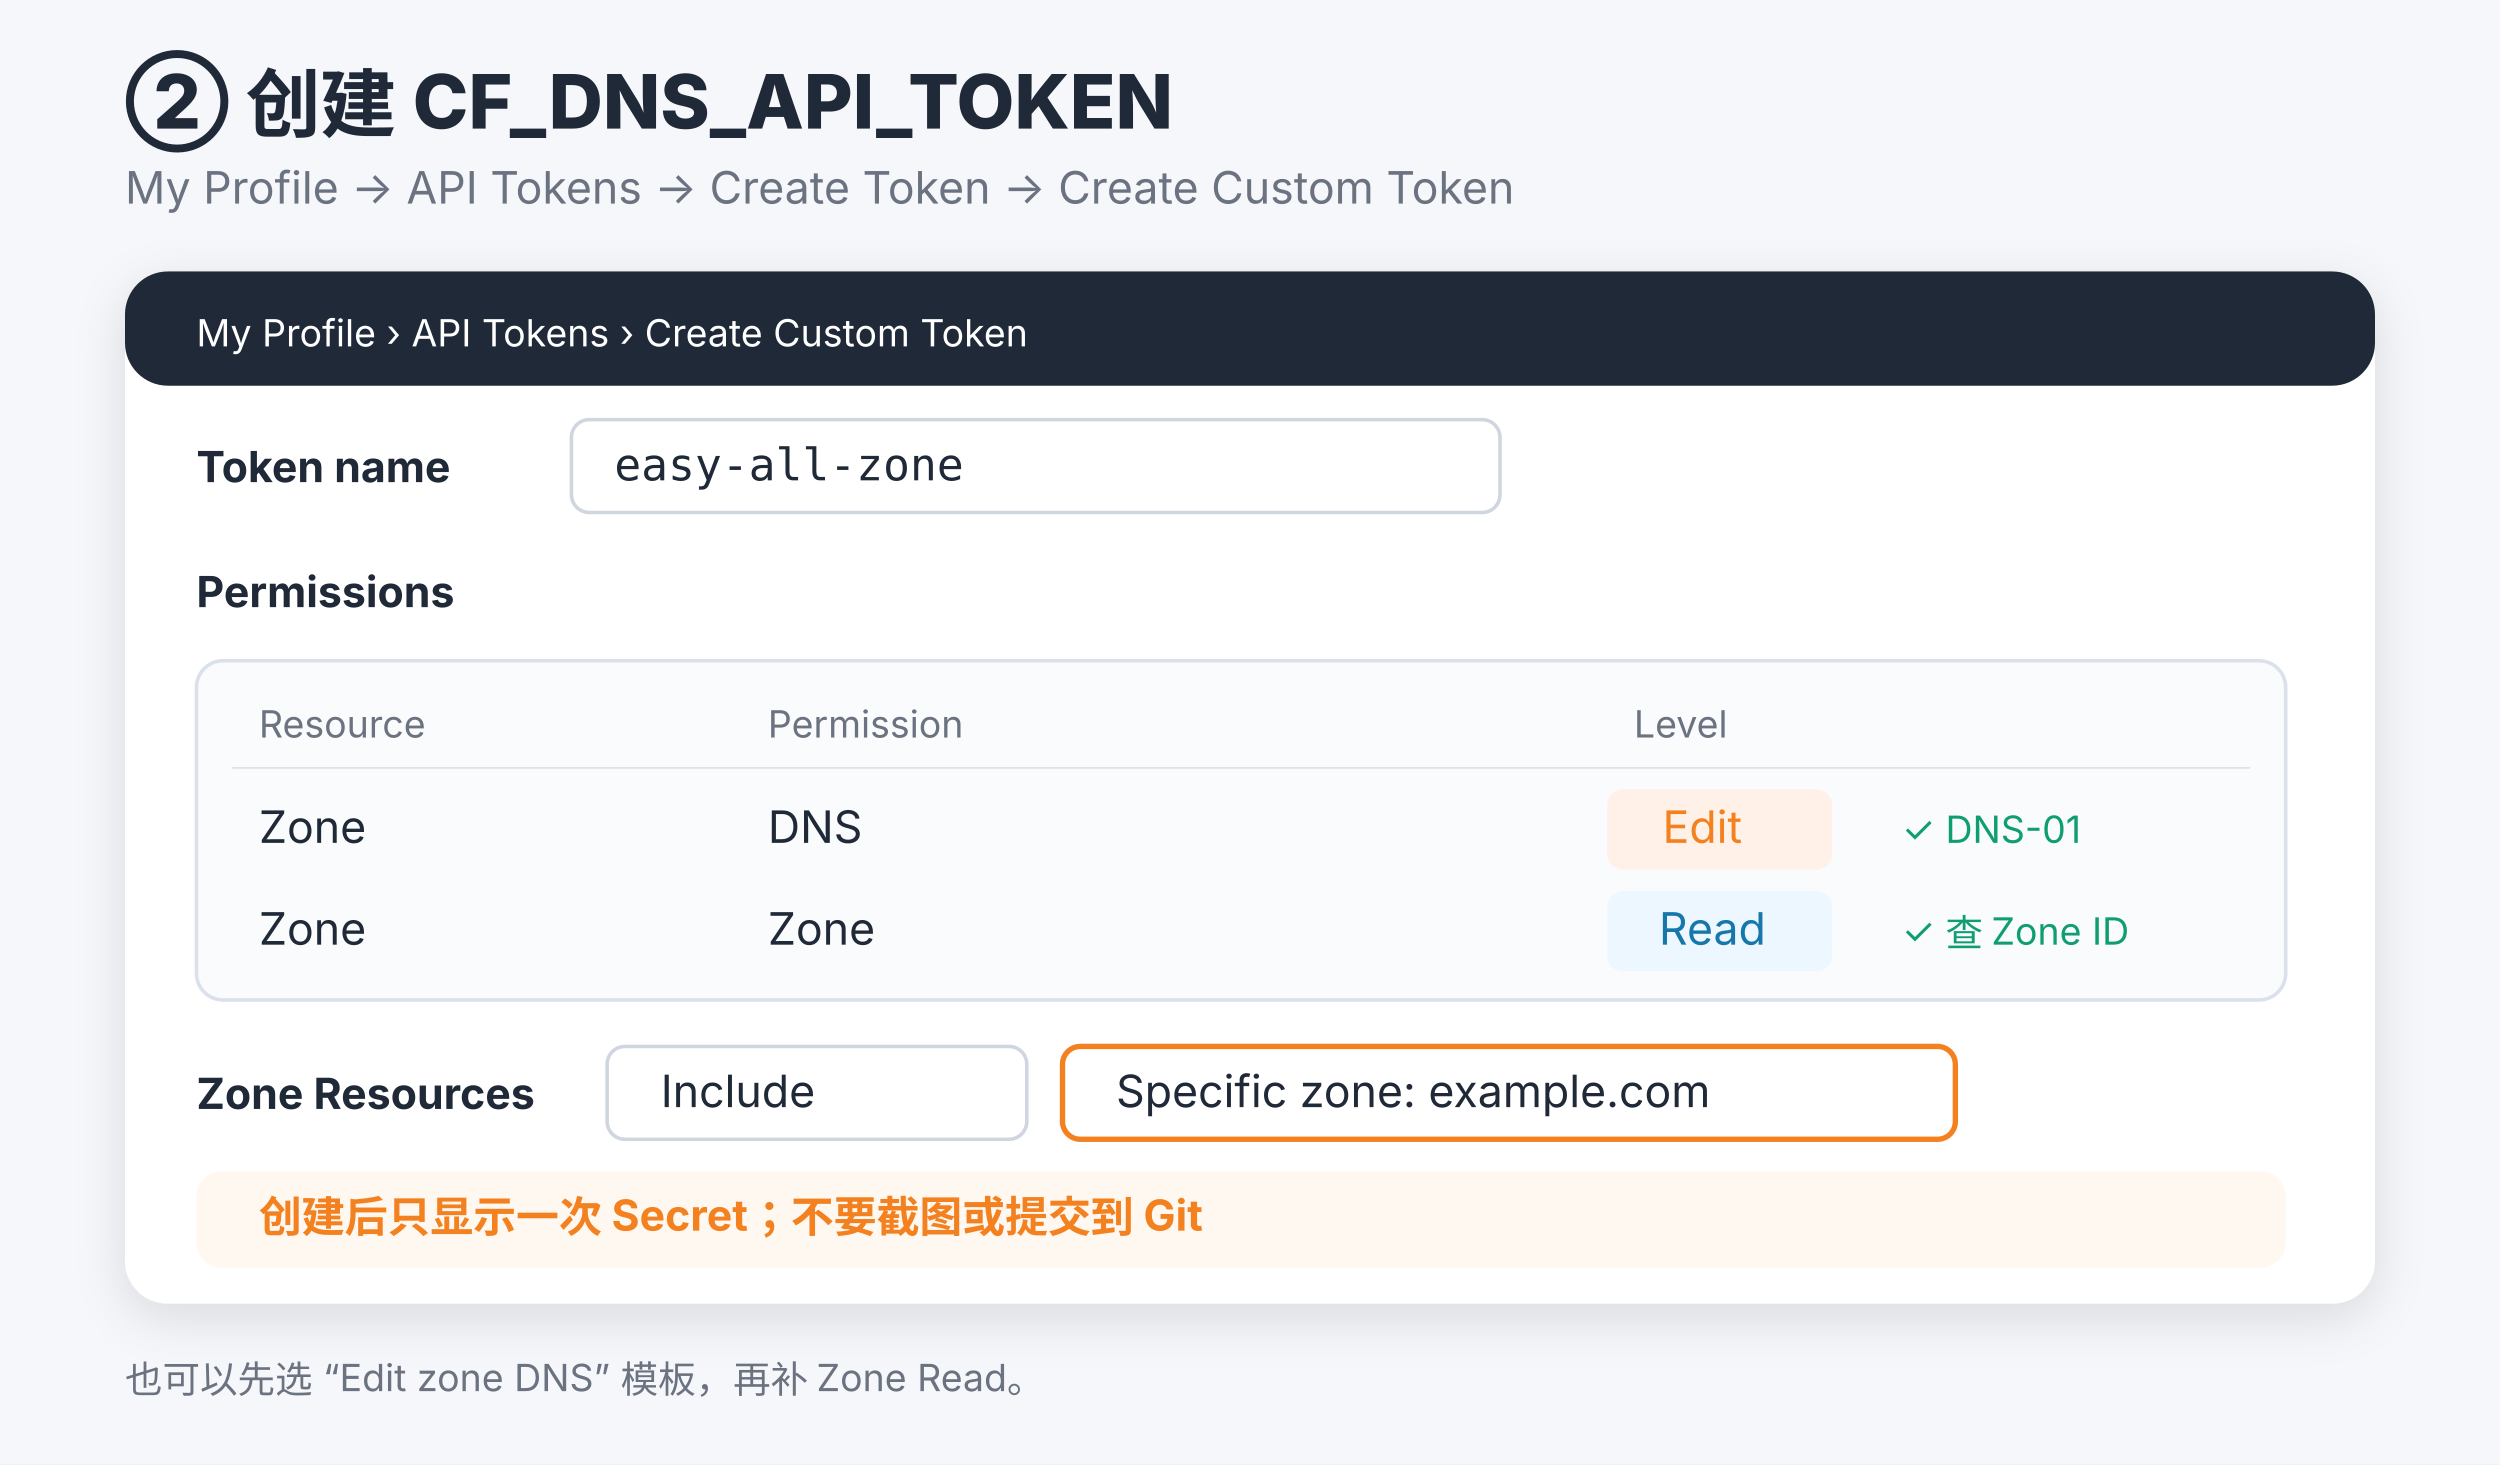
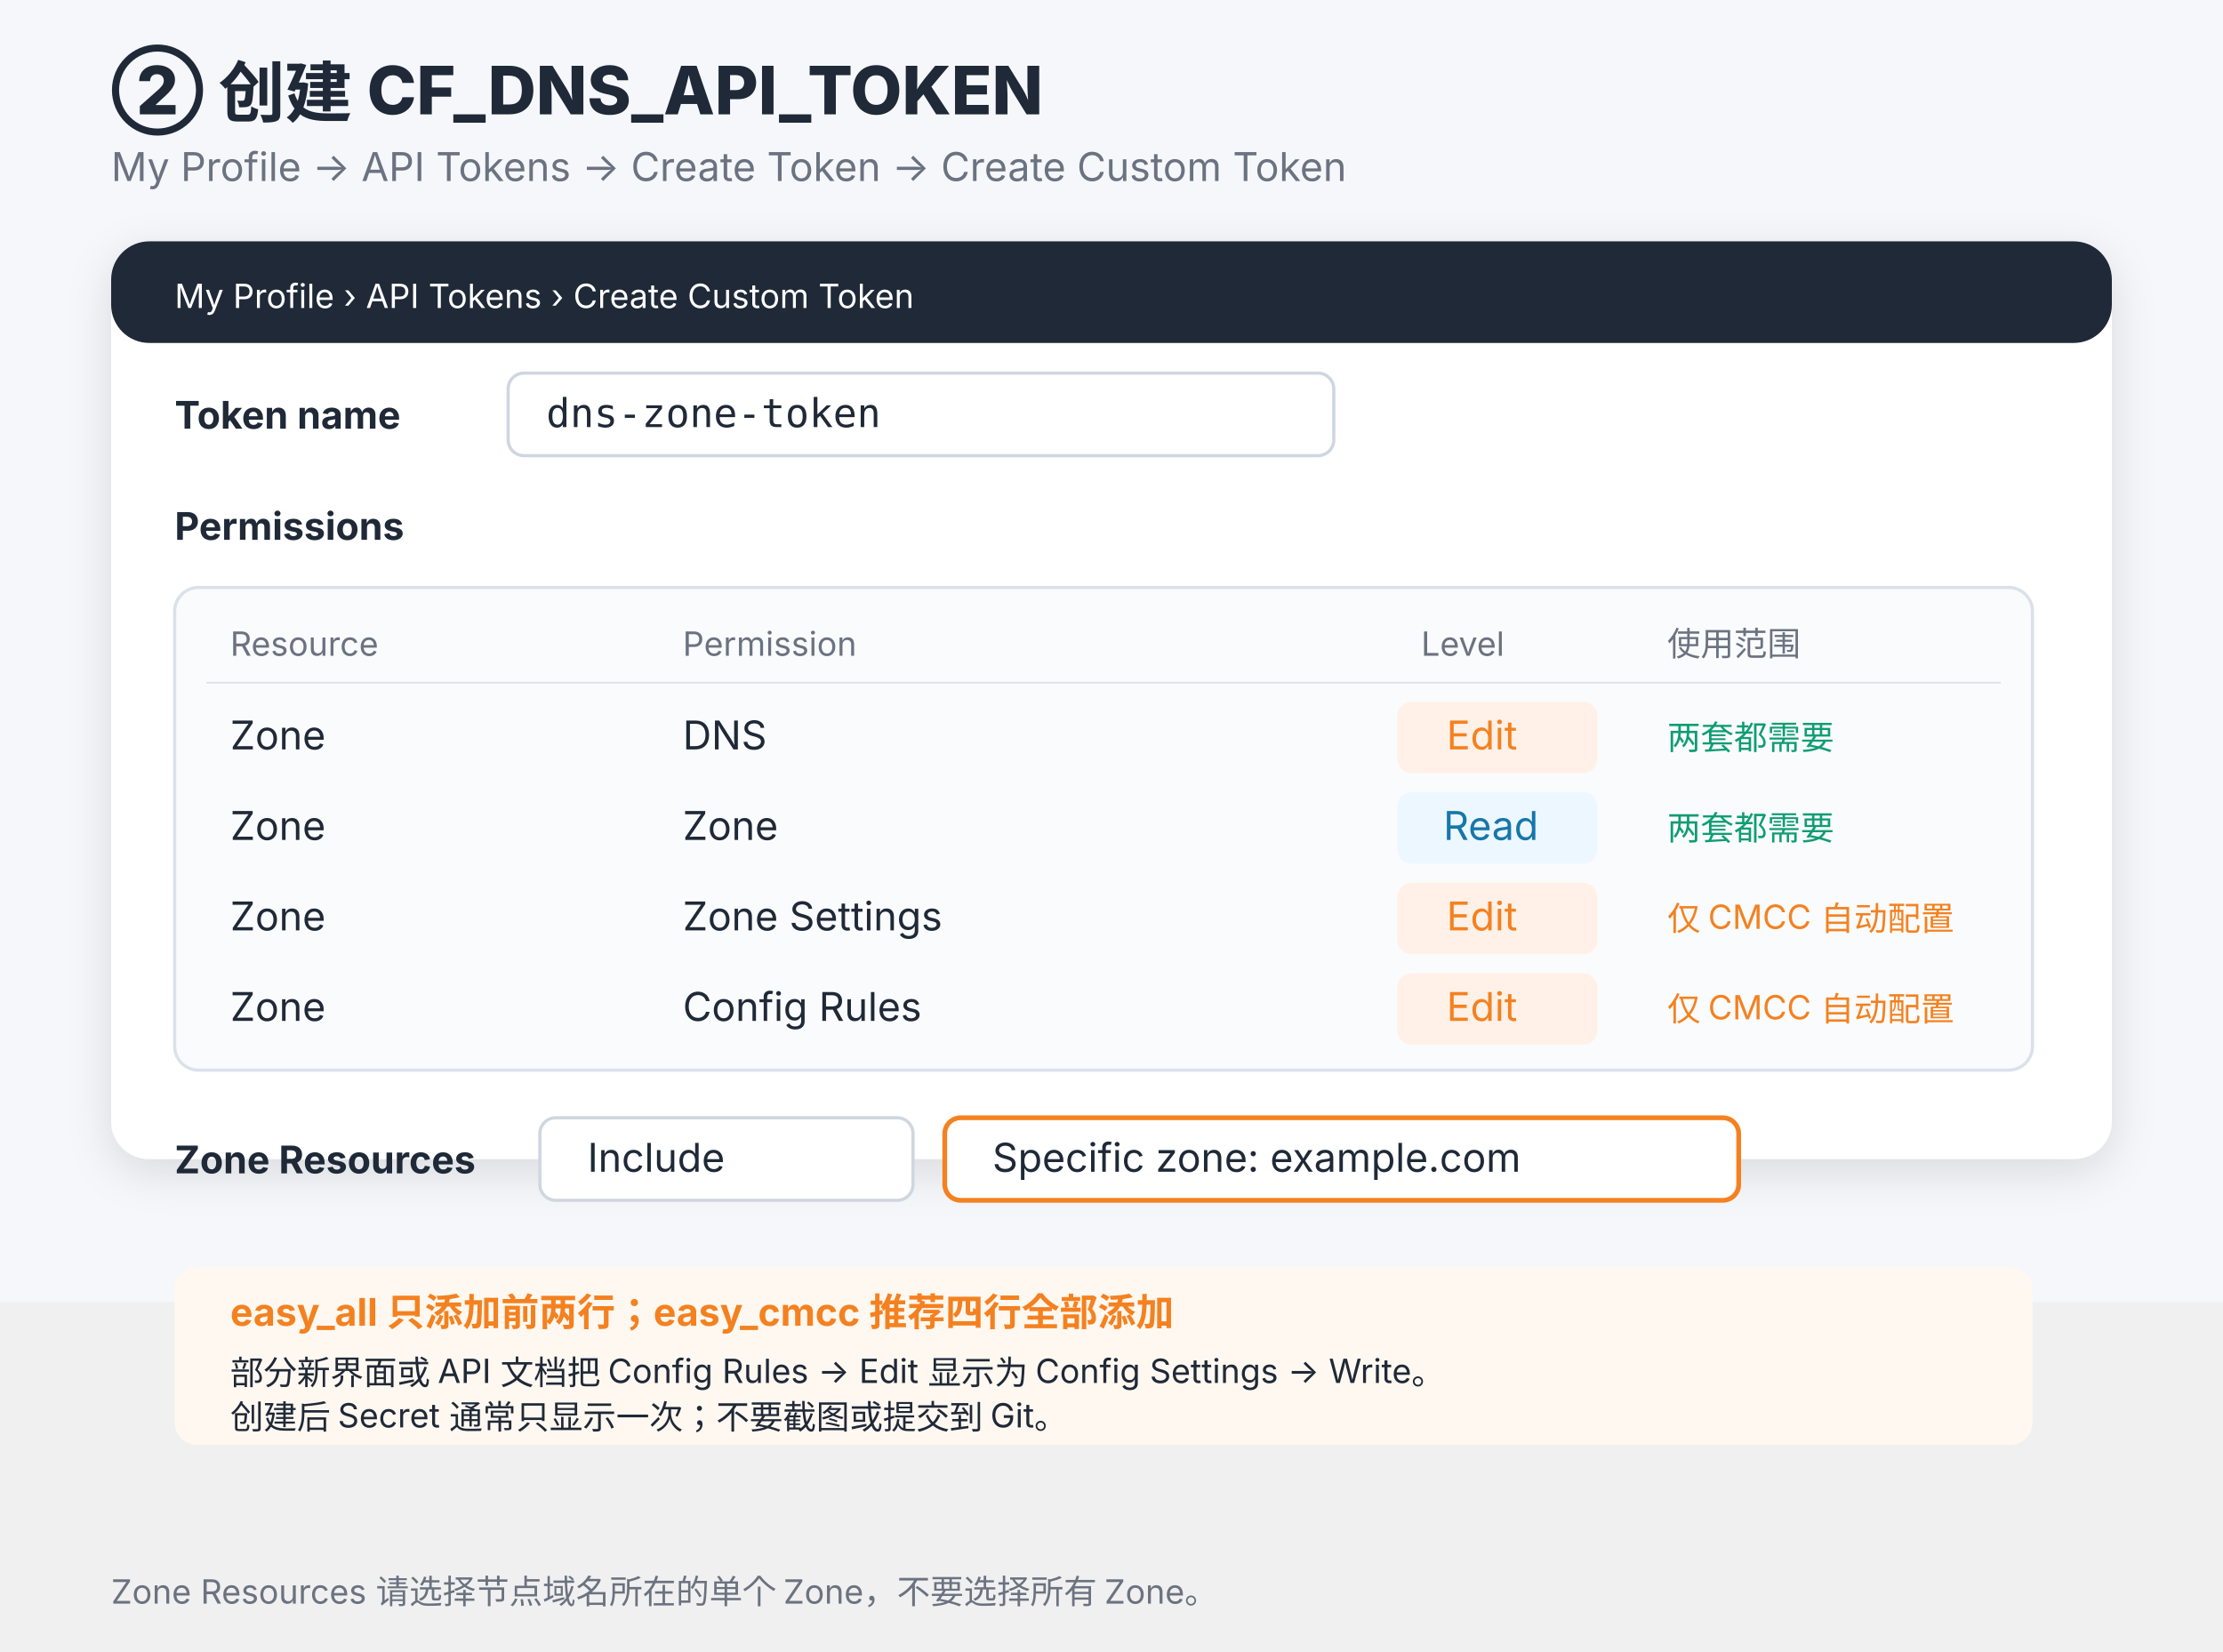
- <svg xmlns="http://www.w3.org/2000/svg" width="1400" height="820" viewBox="0 0 1400 820" role="img" aria-labelledby="title desc">
+ <svg xmlns="http://www.w3.org/2000/svg" width="1400" height="1040" viewBox="0 0 1400 1040" role="img" aria-labelledby="title desc">
  <defs>
    <filter id="shadow" x="-20%" y="-20%" width="140%" height="140%">
      <feDropShadow dx="0" dy="8" stdDeviation="14" flood-opacity=".12" />
    </filter>
    <style>
      text{font-family:-apple-system,BlinkMacSystemFont,"Segoe UI","PingFang SC","Microsoft YaHei",sans-serif;fill:#1f2937}.small{font-size:21px}.body{font-size:25px}.label{font-size:24px;font-weight:680}.title{font-size:42px;font-weight:760}.muted{fill:#6b7280}.orange{fill:#f48120}.green{fill:#0f9d72}.mono{font-family:ui-monospace,SFMono-Regular,Menlo,monospace}
    </style>
  </defs>
  <rect width="1400" height="820" fill="#f5f7fb" />
  <text x="70" y="72" class="title">② 创建 CF_DNS_API_TOKEN</text>
  <text x="70" y="114" class="body muted">My Profile → API Tokens → Create Token → Create Custom Token</text>
  <rect x="70" y="152" width="1260" height="578" rx="24" fill="#fff" filter="url(#shadow)" />
  <rect x="70" y="152" width="1260" height="64" rx="24" fill="#1f2937" />
  <text x="110" y="194" class="small" fill="#fff" style="fill:#fff">My Profile  ›  API Tokens  ›  Create Custom Token</text>
  <text x="110" y="270" class="label">Token name</text>
  <rect x="320" y="235" width="520" height="52" rx="10" fill="#fff" stroke="#cfd6df" stroke-width="2" />
-   <text x="344" y="269" class="body mono">easy-all-zone</text>
+   <text x="344" y="269" class="body mono">dns-zone-token</text>
  <text x="110" y="340" class="label">Permissions</text>
-   <rect x="110" y="370" width="1170" height="190" rx="15" fill="#fafbfc" stroke="#dbe1ea" stroke-width="2" />
+   <rect x="110" y="370" width="1170" height="304" rx="15" fill="#fafbfc" stroke="#dbe1ea" stroke-width="2" />
  <text x="145" y="413" class="small muted">Resource</text>
  <text x="430" y="413" class="small muted">Permission</text>
-   <text x="915" y="413" class="small muted">Level</text>
+   <text x="895" y="413" class="small muted">Level</text>
+   <text x="1050" y="413" class="small muted">使用范围</text>
  <line x1="130" y1="430" x2="1260" y2="430" stroke="#dbe1ea" />
  <text x="145" y="472" class="body">Zone</text>
  <text x="430" y="472" class="body">DNS</text>
-   <rect x="900" y="442" width="126" height="45" rx="9" fill="#fff1e7" />
-   <text x="931" y="472" class="body orange">Edit</text>
-   <text x="1065" y="472" class="small green">✓ DNS-01</text>
+   <rect x="880" y="442" width="126" height="45" rx="9" fill="#fff1e7" />
+   <text x="911" y="472" class="body orange">Edit</text>
+   <text x="1050" y="472" class="small green">两套都需要</text>
  <text x="145" y="529" class="body">Zone</text>
  <text x="430" y="529" class="body">Zone</text>
-   <rect x="900" y="499" width="126" height="45" rx="9" fill="#edf7ff" />
-   <text x="929" y="529" class="body" fill="#1677aa" style="fill:#1677aa">Read</text>
-   <text x="1065" y="529" class="small green">✓ 查 Zone ID</text>
-   <text x="110" y="621" class="label">Zone Resources</text>
-   <rect x="340" y="586" width="235" height="52" rx="10" fill="#fff" stroke="#cfd6df" stroke-width="2" />
-   <text x="370" y="620" class="body">Include</text>
-   <rect x="595" y="586" width="500" height="52" rx="10" fill="#fff" stroke="#f48120" stroke-width="3" />
-   <text x="625" y="620" class="body">Specific zone: example.com</text>
-   <rect x="110" y="656" width="1170" height="54" rx="14" fill="#fff8f1" />
-   <text x="145" y="690" class="label orange">创建后只显示一次 Secret；不要截图或提交到 Git</text>
-   <text x="70" y="780" class="small muted">也可以先选 “Edit zone DNS” 模板，再补 Zone Read。</text>
+   <rect x="880" y="499" width="126" height="45" rx="9" fill="#edf7ff" />
+   <text x="909" y="529" class="body" fill="#1677aa" style="fill:#1677aa">Read</text>
+   <text x="1050" y="529" class="small green">两套都需要</text>
+   <text x="145" y="586" class="body">Zone</text>
+   <text x="430" y="586" class="body">Zone Settings</text>
+   <rect x="880" y="556" width="126" height="45" rx="9" fill="#fff1e7" />
+   <text x="911" y="586" class="body orange">Edit</text>
+   <text x="1050" y="586" class="small orange">仅 CMCC 自动配置</text>
+   <text x="145" y="643" class="body">Zone</text>
+   <text x="430" y="643" class="body">Config Rules</text>
+   <rect x="880" y="613" width="126" height="45" rx="9" fill="#fff1e7" />
+   <text x="911" y="643" class="body orange">Edit</text>
+   <text x="1050" y="643" class="small orange">仅 CMCC 自动配置</text>
+   <text x="110" y="739" class="label">Zone Resources</text>
+   <rect x="340" y="704" width="235" height="52" rx="10" fill="#fff" stroke="#cfd6df" stroke-width="2" />
+   <text x="370" y="738" class="body">Include</text>
+   <rect x="595" y="704" width="500" height="52" rx="10" fill="#fff" stroke="#f48120" stroke-width="3" />
+   <text x="625" y="738" class="body">Specific zone: example.com</text>
+   <rect x="110" y="798" width="1170" height="112" rx="14" fill="#fff8f1" />
+   <text x="145" y="835" class="label orange">easy_all 只添加前两行；easy_cmcc 推荐四行全部添加</text>
+   <text x="145" y="872" class="small">部分新界面或 API 文档把 Config Rules → Edit 显示为 Config Settings → Write。</text>
+   <text x="145" y="900" class="small">创建后 Secret 通常只显示一次；不要截图或提交到 Git。</text>
+   <text x="70" y="1010" class="small muted">Zone Resources 请选择节点域名所在的单个 Zone，不要选择所有 Zone。</text>
</svg>
